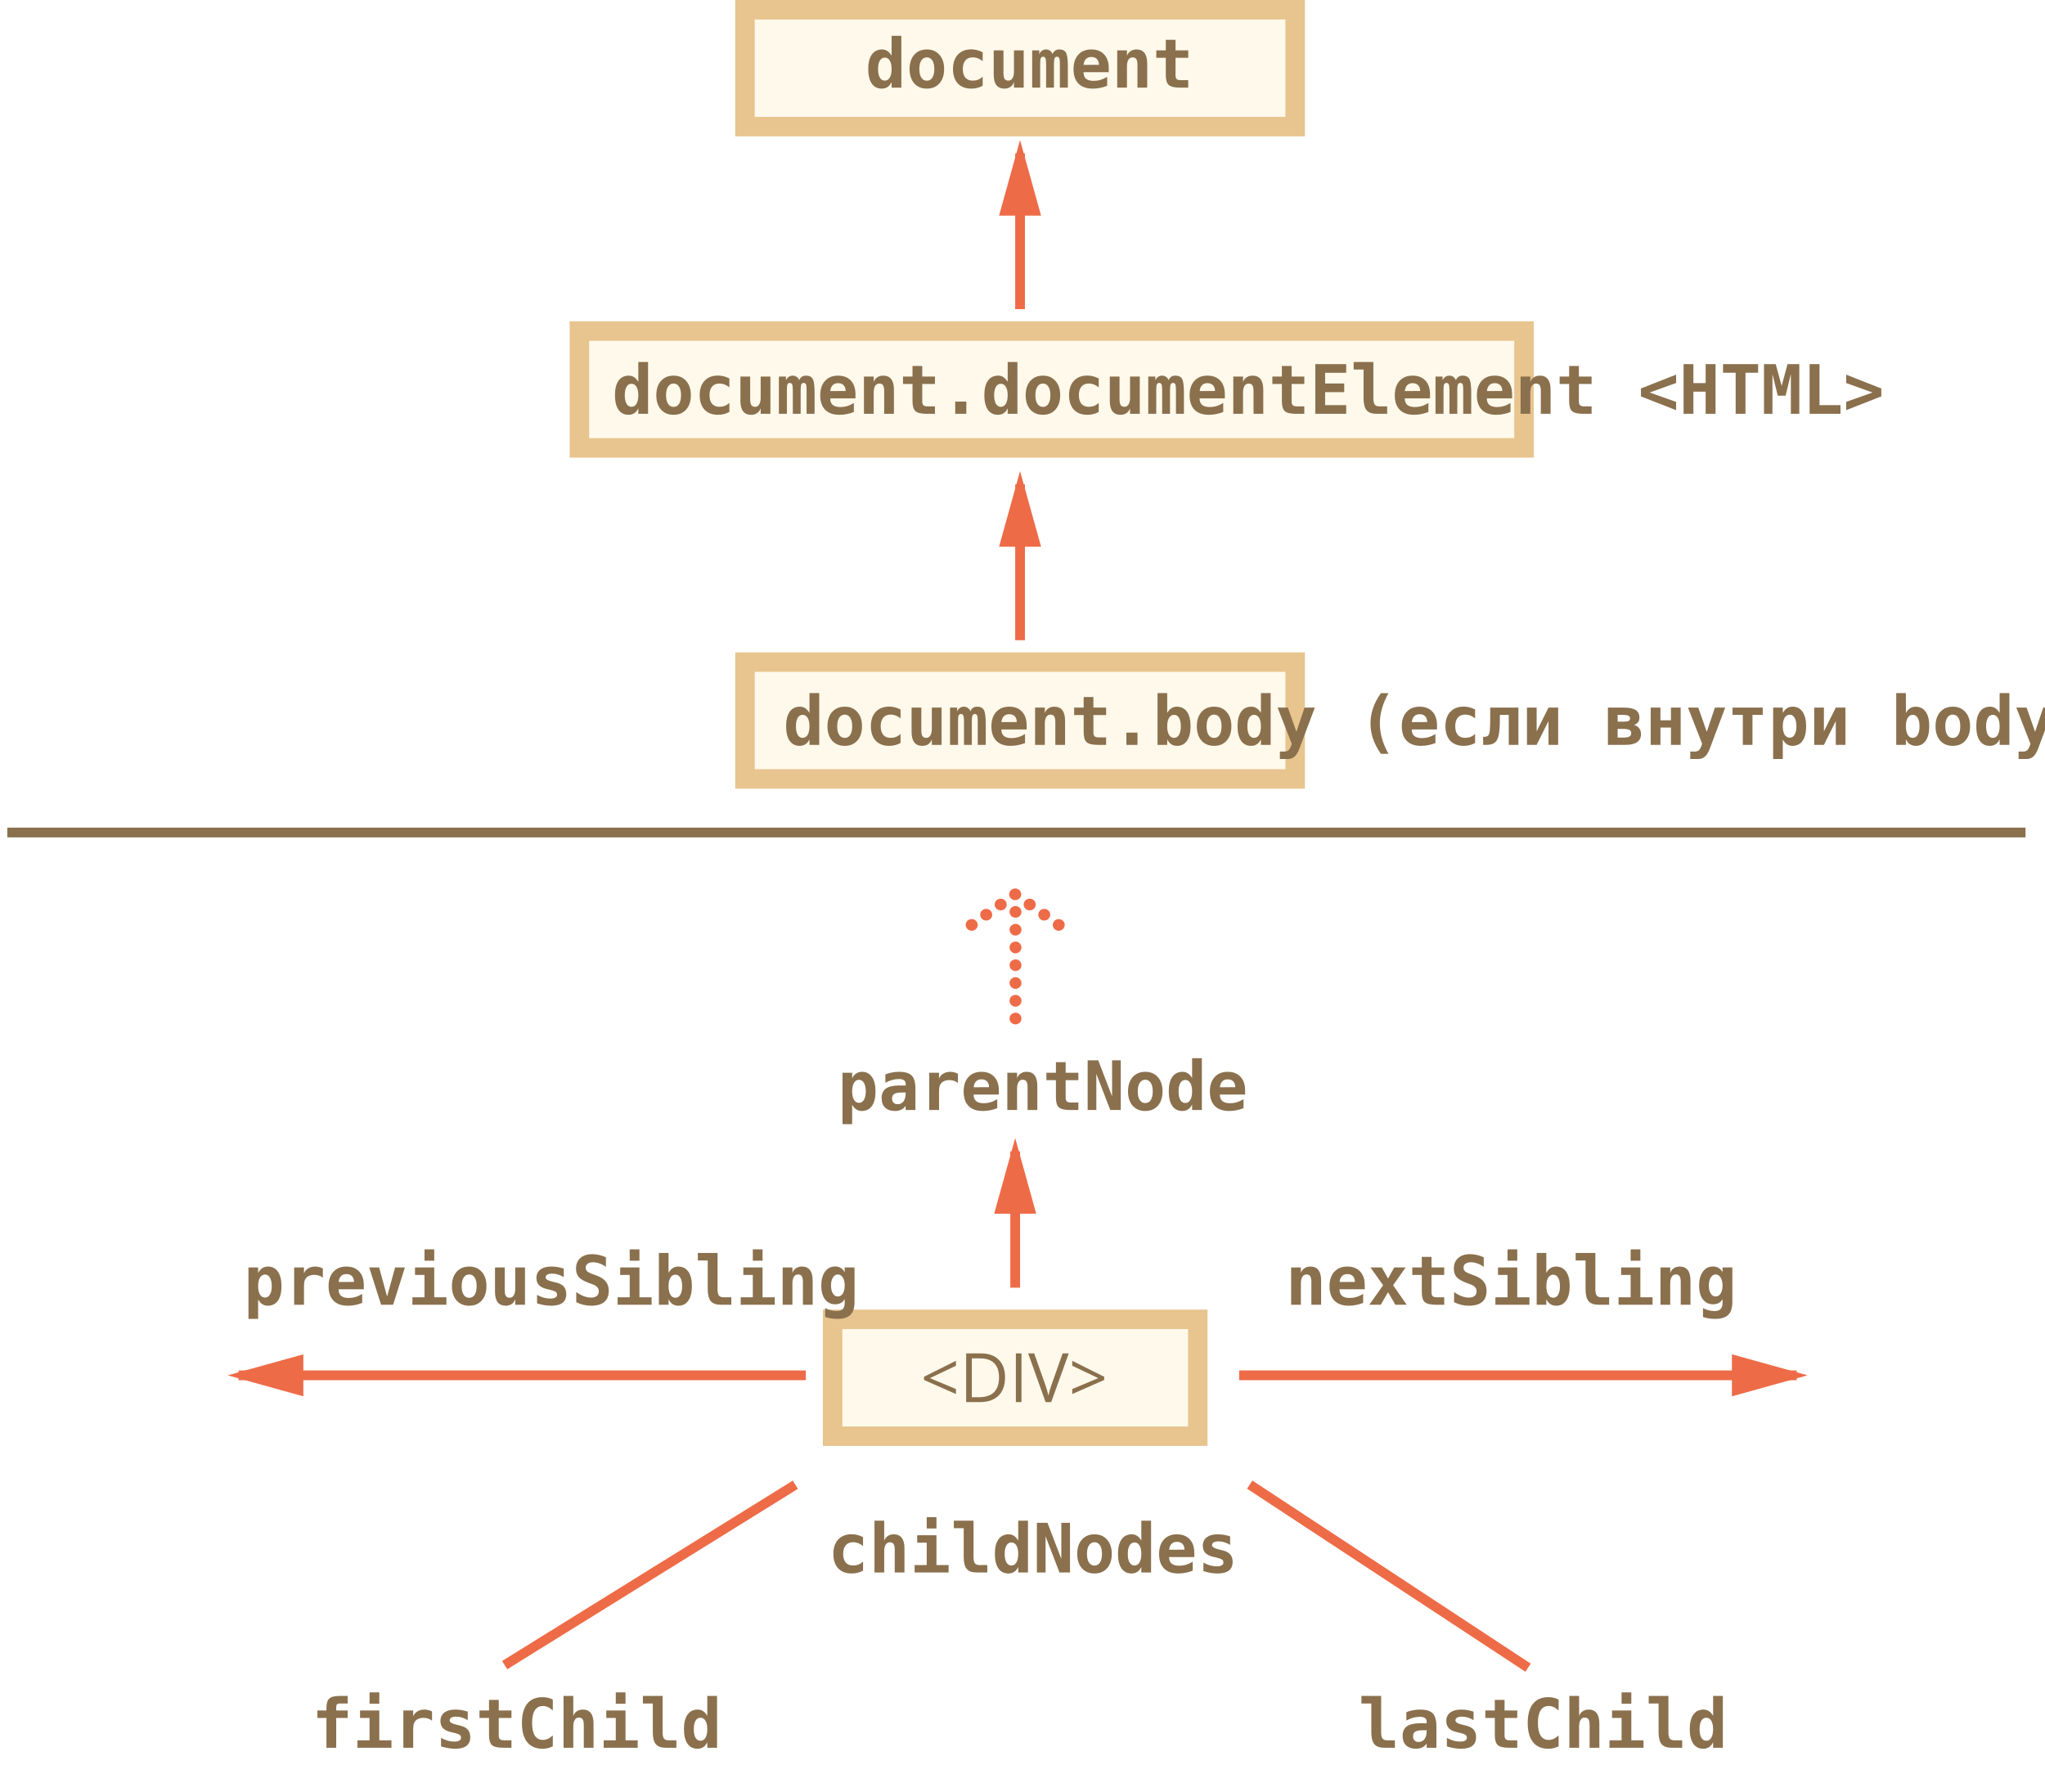
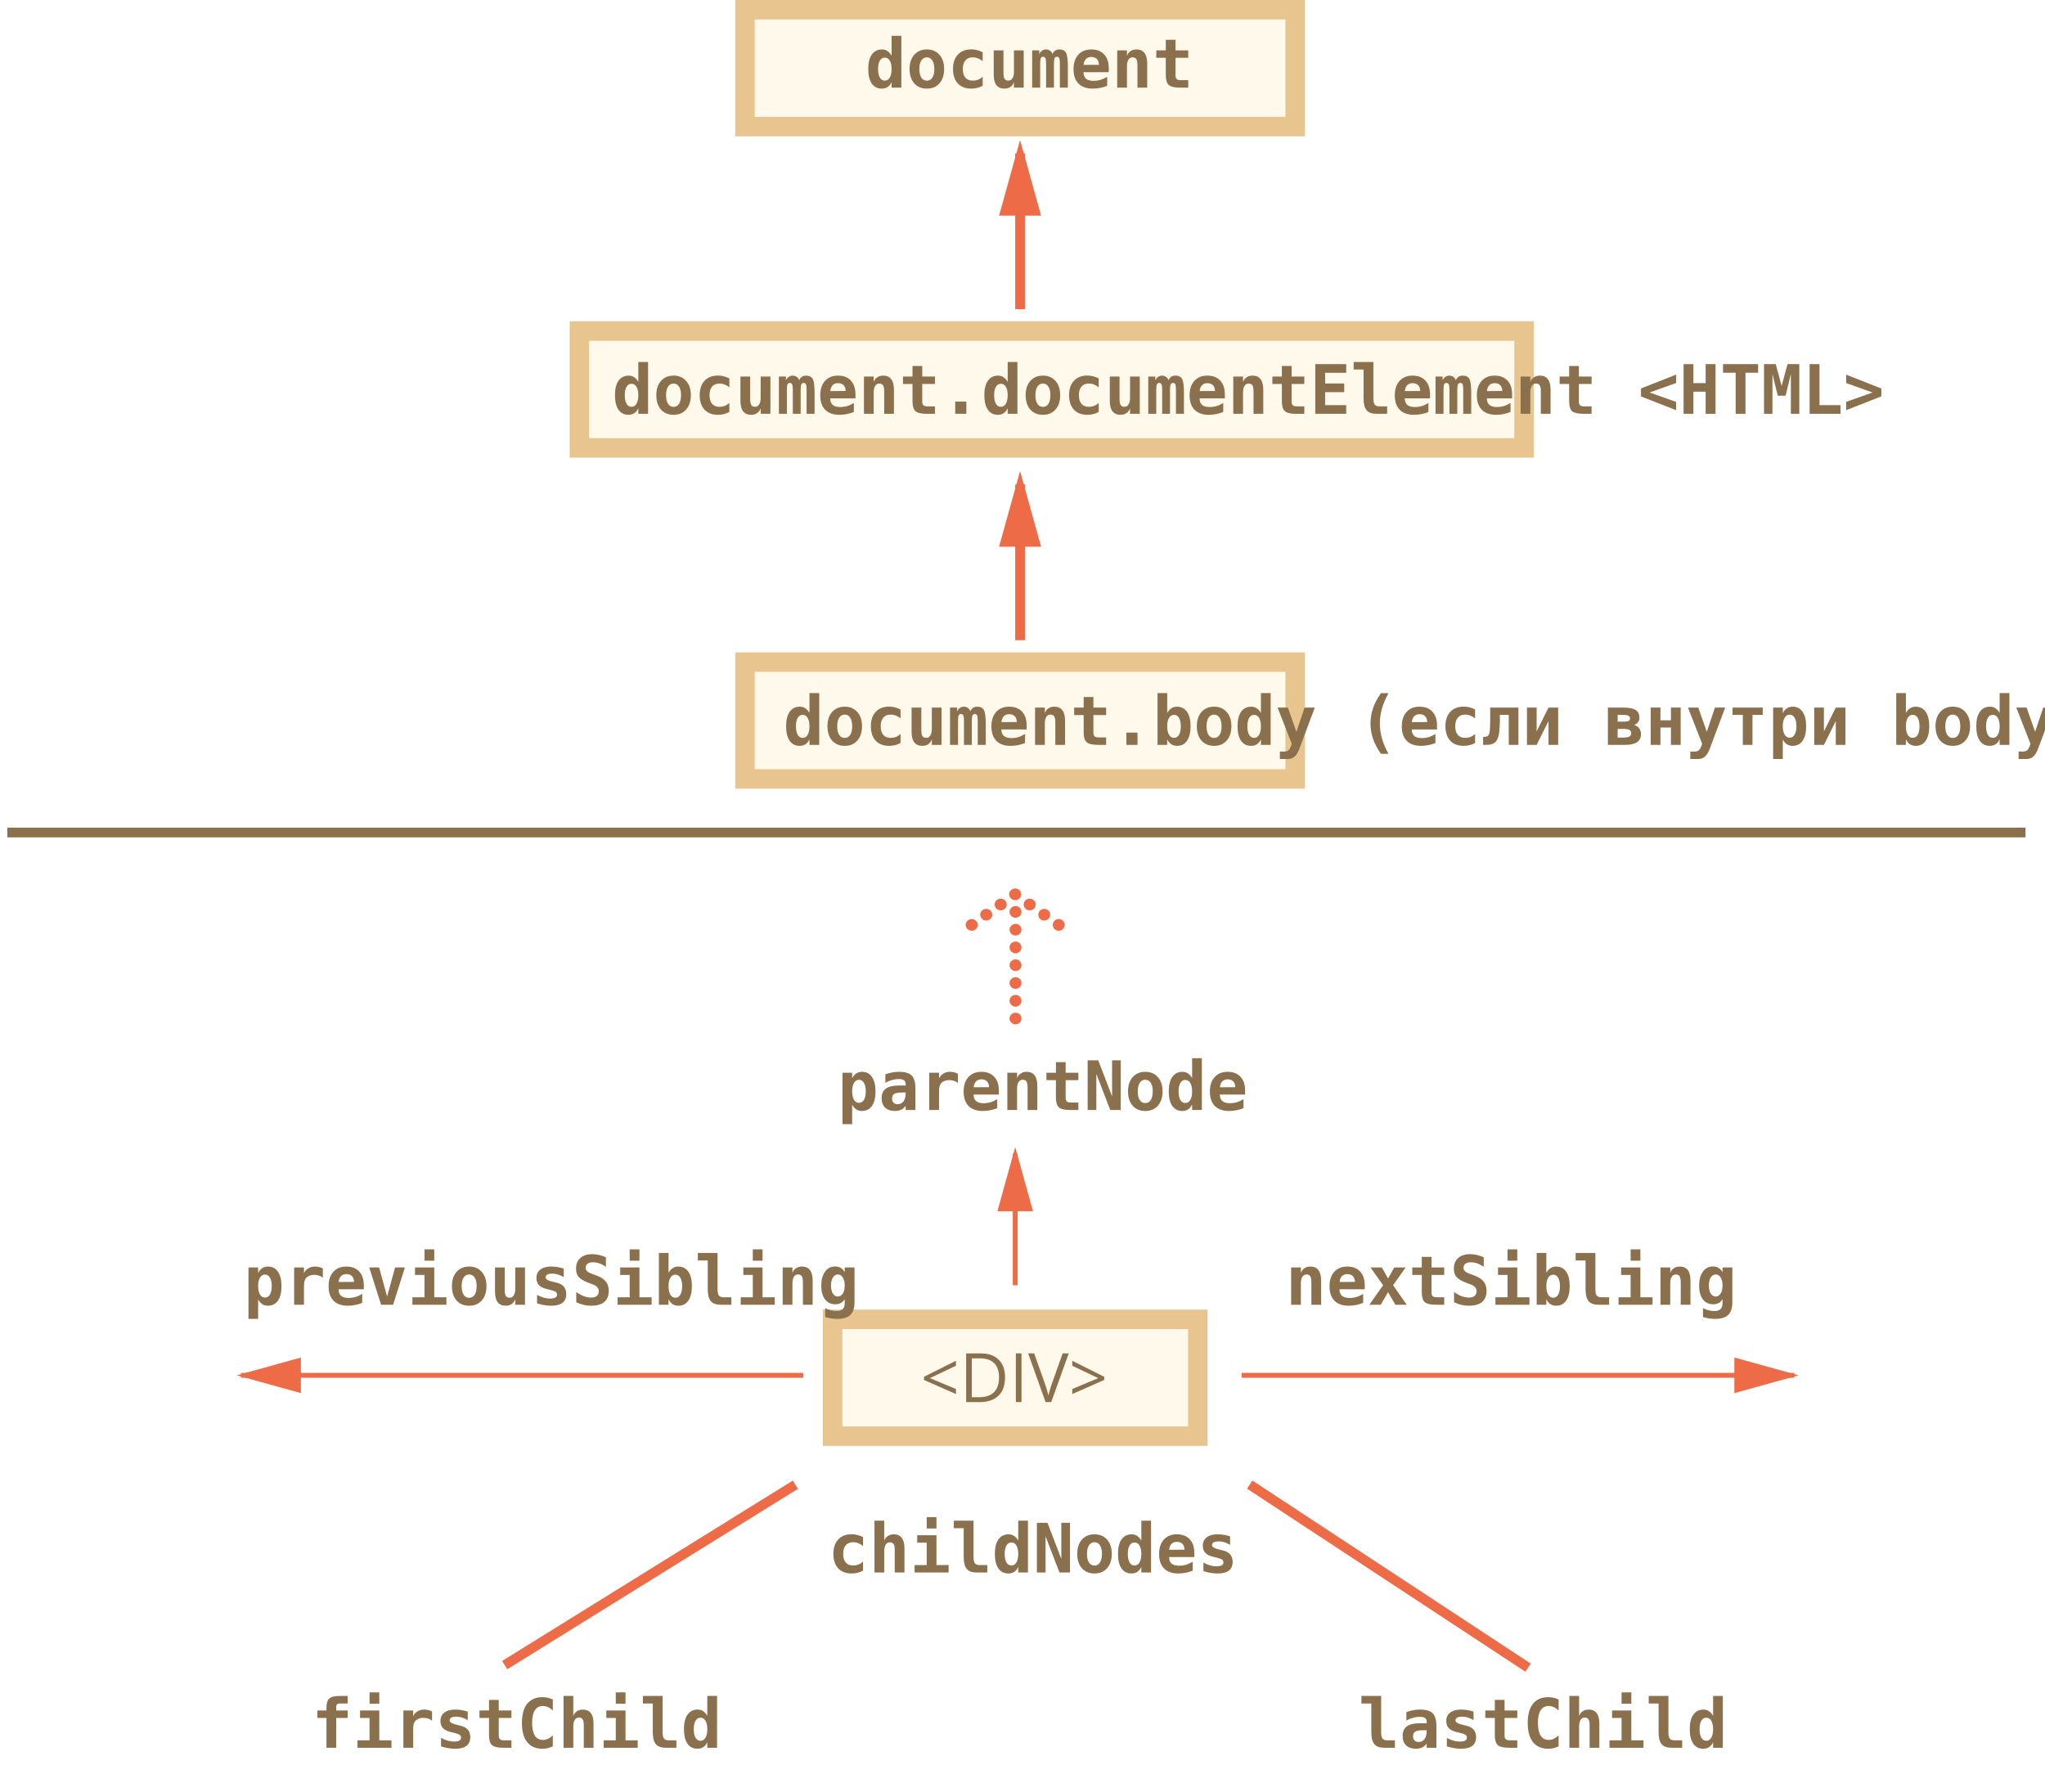
<svg xmlns="http://www.w3.org/2000/svg" width="420px" height="368px" viewBox="0 0 420 368" version="1.1">
  <defs />
  <g id="combined" stroke="none" stroke-width="1" fill="none" fill-rule="evenodd">
    <g id="dom-links.svg">
      <rect id="Rectangle-9" stroke="#E8C48E" stroke-width="4" fill="#FFF9EB" x="153" y="2" width="113" height="24" />
      <rect id="Rectangle-7" stroke="#E8C48E" stroke-width="4" fill="#FFF9EB" x="153" y="136" width="113" height="24" />
      <rect id="Rectangle-8" stroke="#E8C48E" stroke-width="4" fill="#FFF9EB" x="119" y="68" width="194" height="24" />
      <text id="document" font-family="Consolas" font-size="14" font-weight="bold" fill="#8A704D">
        <tspan x="177.711" y="18">document</tspan>
      </text>
      <text id="document.documentEle" font-family="Consolas" font-size="14" font-weight="bold" fill="#8A704D">
        <tspan x="125.692" y="85">document.documentElement &lt;HTML&gt;</tspan>
      </text>
      <text id="document.body-(если-" font-family="Consolas" font-size="14" font-weight="bold" fill="#8A704D">
        <tspan x="160.844" y="153">document.body (если внутри body)</tspan>
      </text>
      <path d="M209.5,130.5 L209.5,100.5" id="Line" stroke="#EE6B47" stroke-width="2" stroke-linecap="square" fill="#EE6B47" />
      <path id="Line-decoration-1" d="M209.5,100.5 C208.45,104.28 207.55,107.52 206.5,111.3 C208.6,111.3 210.4,111.3 212.5,111.3 C211.45,107.52 210.55,104.28 209.5,100.5 C209.5,100.5 209.5,100.5 209.5,100.5 Z" stroke="#EE6B47" stroke-width="2" stroke-linecap="square" fill="#EE6B47" />
      <path d="M221.272,195.22 C221.928,195.22 222.457,195.775 222.457,196.458 C222.457,197.138 221.928,197.694 221.245,197.694 C220.589,197.694 220.06,197.138 220.06,196.458 C220.06,195.775 220.589,195.22 221.272,195.22 L221.272,195.22 Z M219.175,200.672 C218.494,200.672 217.964,200.117 217.964,199.435 C217.964,198.754 218.494,198.198 219.151,198.198 C219.833,198.198 220.363,198.754 220.363,199.435 C220.363,200.117 219.833,200.672 219.175,200.672 L219.175,200.672 Z M219.175,192.242 C219.833,192.242 220.363,192.798 220.363,193.478 C220.363,194.161 219.833,194.715 219.151,194.715 C218.494,194.715 217.964,194.161 217.964,193.478 C217.964,192.798 218.494,192.242 219.175,192.242 L219.175,192.242 Z M217.661,195.296 C218.319,195.296 218.847,195.851 218.847,196.532 C218.847,197.189 218.319,197.744 217.637,197.744 C216.981,197.744 216.45,197.189 216.45,196.507 C216.45,195.851 216.981,195.296 217.661,195.296 L217.661,195.296 Z M217.082,203.649 C216.424,203.649 215.869,203.095 215.869,202.413 C215.869,201.732 216.4,201.202 217.056,201.202 C217.738,201.202 218.268,201.732 218.268,202.413 C218.268,203.095 217.738,203.649 217.082,203.649 L217.082,203.649 Z M217.082,189.263 C217.738,189.263 218.268,189.82 218.268,190.5 C218.268,191.181 217.738,191.738 217.056,191.738 C216.4,191.738 215.869,191.181 215.869,190.5 C215.869,189.82 216.424,189.263 217.082,189.263 L217.082,189.263 Z M214.988,206.627 C214.331,206.627 213.775,206.072 213.775,205.391 C213.775,204.71 214.304,204.179 214.96,204.179 C215.643,204.179 216.173,204.71 216.173,205.391 C216.173,206.072 215.643,206.627 214.988,206.627 L214.988,206.627 Z M214.988,186.286 C215.643,186.286 216.173,186.841 216.173,187.523 C216.173,188.203 215.643,188.76 214.96,188.76 C214.304,188.76 213.775,188.203 213.775,187.523 C213.775,186.841 214.331,186.286 214.988,186.286 L214.988,186.286 Z M214.001,195.296 C214.657,195.296 215.189,195.851 215.189,196.532 C215.189,197.189 214.657,197.744 213.977,197.744 C213.321,197.744 212.791,197.189 212.791,196.507 C212.791,195.851 213.346,195.296 214.001,195.296 L214.001,195.296 Z M210.368,195.296 C211.024,195.296 211.554,195.851 211.554,196.532 C211.554,197.189 210.999,197.744 210.343,197.744 C209.686,197.744 209.131,197.189 209.131,196.507 C209.131,195.851 209.686,195.296 210.368,195.296 L210.368,195.296 Z M206.708,195.296 C207.364,195.296 207.894,195.851 207.894,196.532 C207.894,197.189 207.364,197.744 206.684,197.744 C206.028,197.744 205.496,197.189 205.496,196.507 C205.496,195.851 206.028,195.296 206.708,195.296 L206.708,195.296 Z M203.048,195.296 C203.704,195.296 204.236,195.851 204.236,196.532 C204.236,197.189 203.704,197.744 203.024,197.744 C202.367,197.744 201.837,197.189 201.837,196.507 C201.837,195.851 202.393,195.296 203.048,195.296 L203.048,195.296 Z M199.415,195.296 C200.071,195.296 200.601,195.851 200.601,196.532 C200.601,197.189 200.046,197.744 199.388,197.744 C198.733,197.744 198.178,197.189 198.178,196.507 C198.178,195.851 198.733,195.296 199.415,195.296 L199.415,195.296 Z M195.755,195.296 C196.411,195.296 196.941,195.851 196.941,196.532 C196.941,197.189 196.411,197.744 195.73,197.744 C195.073,197.744 194.543,197.189 194.543,196.507 C194.543,195.851 195.073,195.296 195.755,195.296 L195.755,195.296 Z" id="Fill-7" fill="#EE6B47" transform="translate(208.5, 196.4565) rotate(-90) translate(-208.5, -196.4565) " />
      <path d="M209.5,62.5 L209.5,32.5" id="Line-2" stroke="#EE6B47" stroke-width="2" stroke-linecap="square" fill="#EE6B47" />
      <path id="Line-2-decoration-1" d="M209.5,32.5 C208.45,36.28 207.55,39.52 206.5,43.3 C208.6,43.3 210.4,43.3 212.5,43.3 C211.45,39.52 210.55,36.28 209.5,32.5 C209.5,32.5 209.5,32.5 209.5,32.5 Z" stroke="#EE6B47" stroke-width="2" stroke-linecap="square" fill="#EE6B47" />
      <path d="M2.5,171 L415,171" id="Line" stroke="#8A704D" stroke-width="2" stroke-linecap="square" />
      <text id="parentNode" font-family="Consolas" font-size="14" font-weight="bold" fill="#8A704D">
        <tspan x="172" y="228">parentNode</tspan>
      </text>
      <rect id="Rectangle-6" stroke="#E8C48E" stroke-width="4" fill="#FFF9EB" x="171" y="271" width="75" height="24" />
      <text id="&lt;DIV&gt;" font-family="Open Sans" font-size="14" font-weight="526" fill="#8A704D">
        <tspan x="189.052" y="288">&lt;DIV&gt;</tspan>
      </text>
-       <path d="M208.5,263.5 L208.5,237.5" id="Line" stroke="#EE6B47" stroke-width="2" stroke-linecap="square" fill="#EE6B47" />
-       <path id="Line-decoration-1" d="M208.5,237.5 C207.45,241.28 206.55,244.52 205.5,248.3 C207.6,248.3 209.4,248.3 211.5,248.3 C210.45,244.52 209.55,241.28 208.5,237.5 C208.5,237.5 208.5,237.5 208.5,237.5 Z" stroke="#EE6B47" stroke-width="2" stroke-linecap="square" fill="#EE6B47" />
-       <path d="M255.5,282.5 L368,282.5" id="Line" stroke="#EE6B47" stroke-width="2" stroke-linecap="square" fill="#EE6B47" />
-       <path id="Line-decoration-1" d="M367.5,282.5 C363.72,281.45 360.48,280.55 356.7,279.5 C356.7,281.6 356.7,283.4 356.7,285.5 C360.48,284.45 363.72,283.55 367.5,282.5 C367.5,282.5 367.5,282.5 367.5,282.5 Z" stroke="#EE6B47" stroke-width="2" stroke-linecap="square" fill="#EE6B47" />
+       <path d="M208.5,263.5 L208.5,237.5" id="Line" stroke="#EE6B47" stroke-linecap="square" fill="#EE6B47" />
+       <path id="Line-decoration-1" d="M208.5,237.5 C207.45,241.28 206.55,244.52 205.5,248.3 C207.6,248.3 209.4,248.3 211.5,248.3 C210.45,244.52 209.55,241.28 208.5,237.5 C208.5,237.5 208.5,237.5 208.5,237.5 Z" stroke="#EE6B47" stroke-linecap="square" fill="#EE6B47" />
+       <path d="M255.5,282.5 L368,282.5" id="Line" stroke="#EE6B47" stroke-linecap="square" fill="#EE6B47" />
+       <path id="Line-decoration-1" d="M367.5,282.5 C363.72,281.45 360.48,280.55 356.7,279.5 C356.7,281.6 356.7,283.4 356.7,285.5 C360.48,284.45 363.72,283.55 367.5,282.5 C367.5,282.5 367.5,282.5 367.5,282.5 Z" stroke="#EE6B47" stroke-linecap="square" fill="#EE6B47" />
      <text id="nextSibling" font-family="Consolas" font-size="14" font-weight="bold" fill="#8A704D">
        <tspan x="264" y="268">nextSibling</tspan>
      </text>
-       <path d="M164.5,282.5 L50,282.5" id="Line" stroke="#EE6B47" stroke-width="2" stroke-linecap="square" fill="#EE6B47" />
-       <path id="Line-decoration-1" d="M50.5,282.5 C54.28,283.55 57.52,284.45 61.3,285.5 C61.3,283.4 61.3,281.6 61.3,279.5 C57.52,280.55 54.28,281.45 50.5,282.5 C50.5,282.5 50.5,282.5 50.5,282.5 Z" stroke="#EE6B47" stroke-width="2" stroke-linecap="square" fill="#EE6B47" />
+       <path d="M164.5,282.5 L50,282.5" id="Line" stroke="#EE6B47" stroke-linecap="square" fill="#EE6B47" />
+       <path id="Line-decoration-1" d="M50.5,282.5 C54.28,283.55 57.52,284.45 61.3,285.5 C61.3,283.4 61.3,281.6 61.3,279.5 C57.52,280.55 54.28,281.45 50.5,282.5 C50.5,282.5 50.5,282.5 50.5,282.5 Z" stroke="#EE6B47" stroke-linecap="square" fill="#EE6B47" />
      <text id="previousSibling" font-family="Consolas" font-size="14" font-weight="bold" fill="#8A704D">
        <tspan x="50" y="268">previousSibling</tspan>
      </text>
      <path d="M104.5,341.5 L162.5,305.5" id="Line" stroke="#EE6B47" stroke-width="2" stroke-linecap="square" />
      <path d="M313,342 L257.5,305.5" id="Line-3" stroke="#EE6B47" stroke-width="2" stroke-linecap="square" />
      <text id="childNodes" font-family="Consolas" font-size="14" font-weight="bold" fill="#8A704D">
        <tspan x="170" y="323">childNodes</tspan>
      </text>
      <text id="firstChild--" font-family="Consolas" font-size="14" font-weight="bold" fill="#8A704D">
        <tspan x="64" y="359">firstChild  </tspan>
      </text>
      <text id="Type-something" font-family="Consolas" font-size="14" font-weight="bold" fill="#8A704D">
        <tspan x="279" y="359">lastChild</tspan>
      </text>
    </g>
  </g>
</svg>
